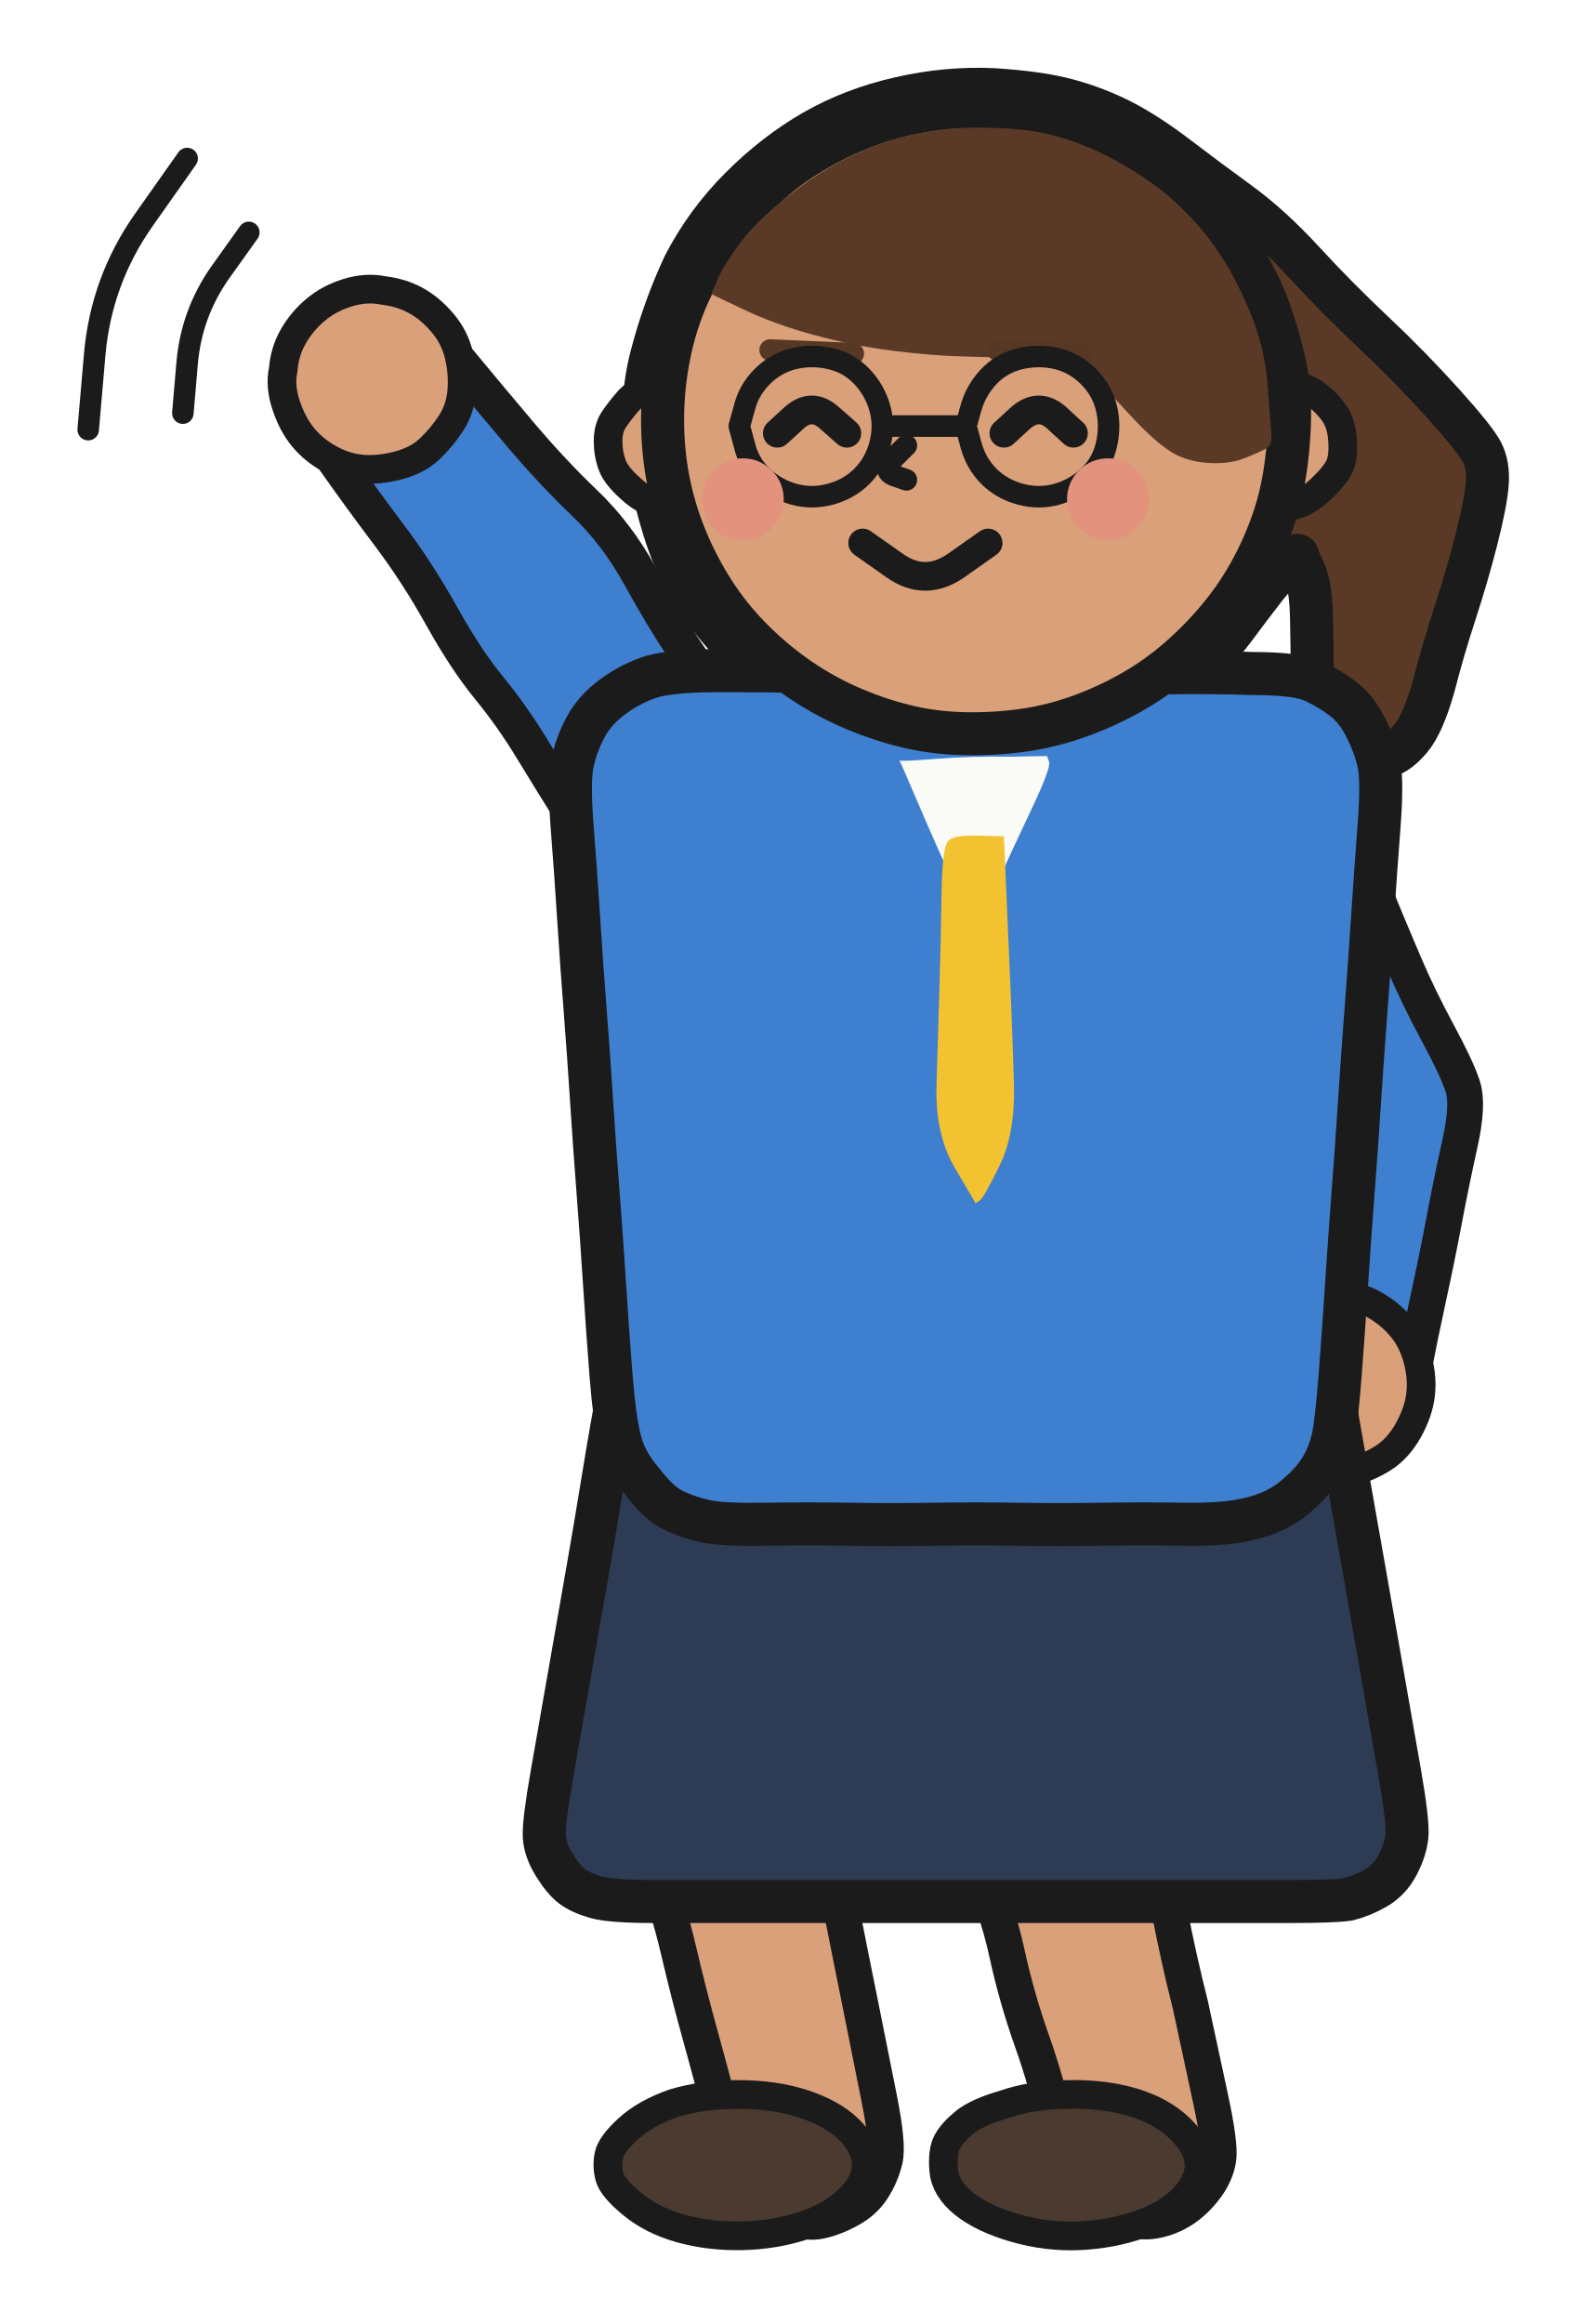
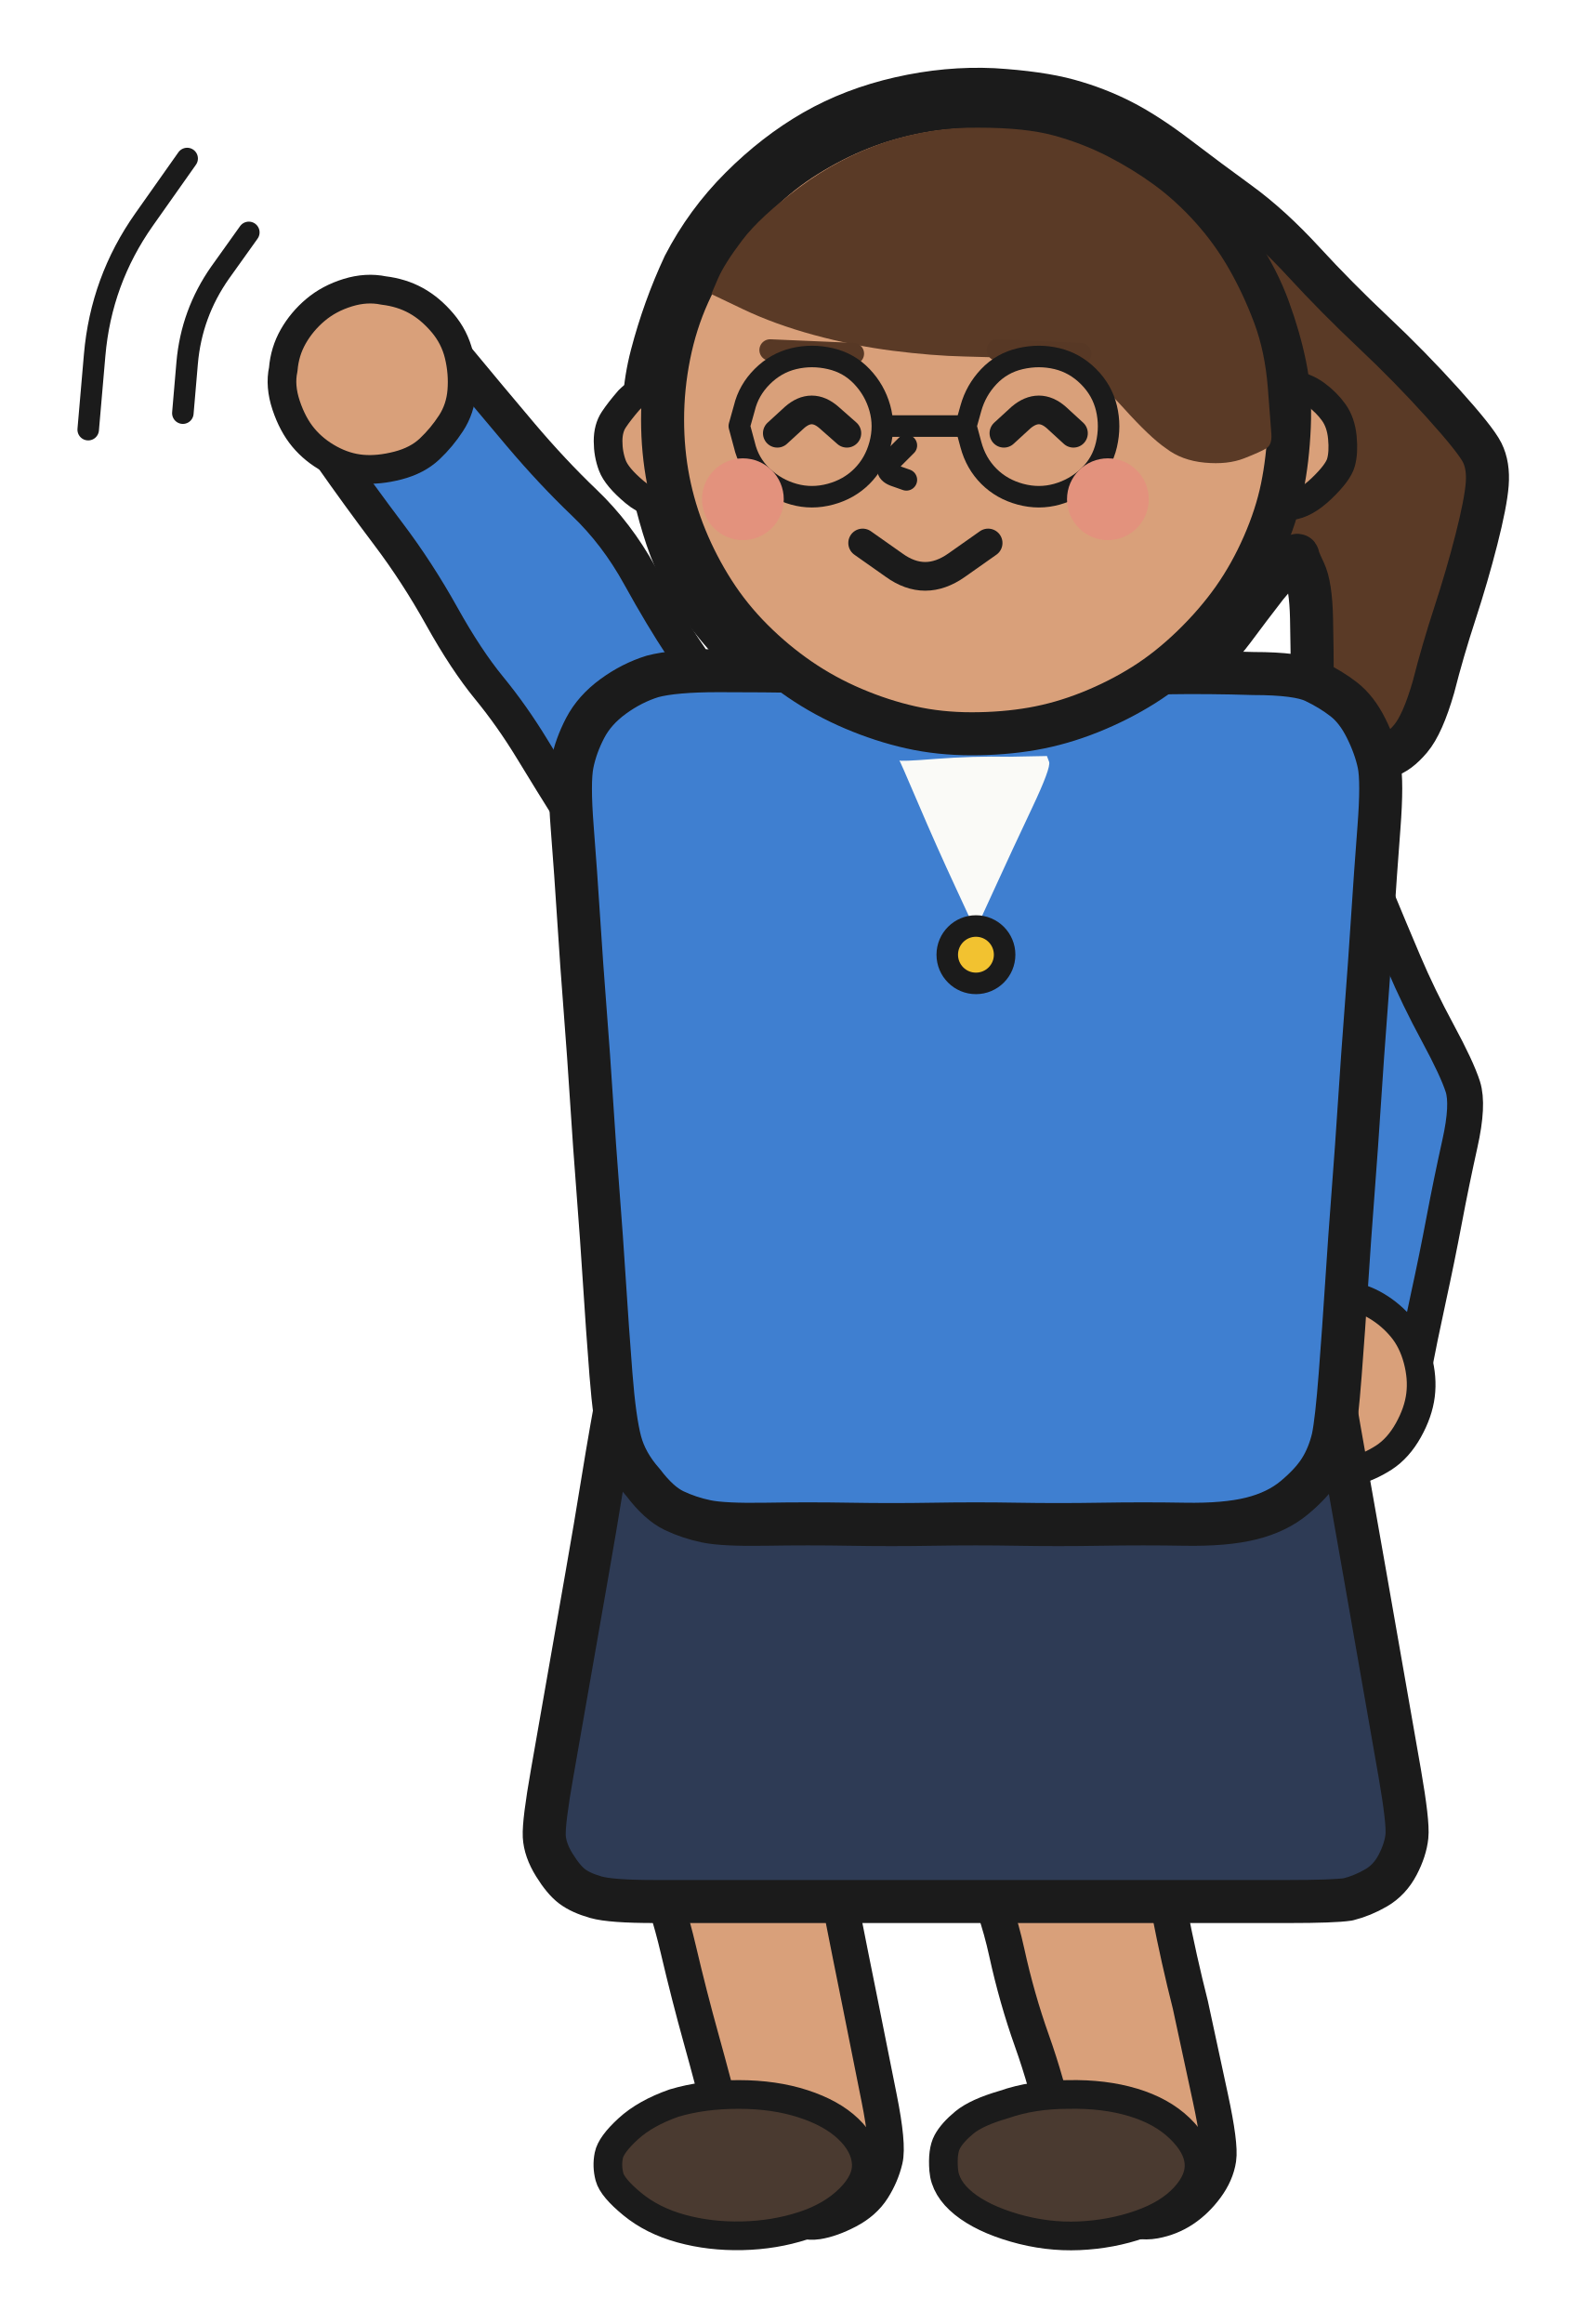
<svg xmlns="http://www.w3.org/2000/svg" viewBox="0 0 220 324" width="220" height="324">
  <g stroke="#1B1B1B" stroke-linecap="round" stroke-linejoin="round">
    <path d="M138.5 12.5Q145 12.9 149 14t7.5 2.9t7.7 5t8.6 6.4t9 8.2t9.7 9.8t9.7 9.9t5.5 6.9t.7 4.4t-1.5 7.7t-3 10.3t-3 10.3q-1.5 5.2 -3.2 7.2t-3.2 2.4t-3 .5t-3-.9t-2.4-1.9t-1.5-2.6t-.6-5.7t-.1-8.6t-1-6.5t-.9-2.2t-1 .5t-3.4 3.7q-2.4 3.1 -4.7 6.2t-6.7 6.6t-9.7 6t-11.5 3.6t-12.5 .4t-12.5-3.1t-11-6.2t-8.9-9t-6.1-11.2t-2.9-12.5t.8-13t4.5-12.5q3.1-6 7.9-10.8t10.2-7.9t12-4.6t13-1.2Z" fill="#5A3A26" stroke-width="6" />
    <path d="M175.5 104.7Q179 105 181 106.2t3.5 3t3.5 6.5t3.9 9.3t3.9 9.3t4.7 9.7t3.5 7.5t-.4 7.9t-2.2 10.7t-2.2 10.8t-2.2 10.7t-3.1 7.9q-1.9 2.4 -4.4 3.4t-4.5 .8t-3.8-.9t-3-2t-2.1-3t-1.2-3.8t.6-8.8t1.5-13.4t.4-10.8t-1.3-7.5t-3.2-8t-4.3-9q-2.2-4.5 -4.3-9t-2.7-6.5t-.1-5.3t2.5-6t5-4t6.5-1Z" fill="#3F7FD0" stroke-width="5" />
    <path d="M187.5 180.5Q190 180.9 192 182.1t3.5 3t2.2 4.4t.4 5t-1.7 4.9t-3.4 3.8t-4.5 2t-5 .1t-4.7-1.9t-3.5-3.4t-1.9-4.5t0-5q.5-2.5 1.8-4.5t3.6-3.5t4.2-1.9t4.5-.1Z" fill="#D9A07A" stroke-width="4" />
    <path d="M50 42.5Q53 42 56.3 43.5t7.6 6.7t8.7 10.4t8.9 9.5t7.7 10.1t6 10t5.7 8.3t5.7 8.3t3.7 6.7t.6 5t-1.4 5t-3 4q-1.7 1.5 -3.6 2.3t-4.4 .9t-4.5-.5t-4-2t-4.8-6t-5.5-8.9t-5.5-8.9t-6-8.5t-6.6-10t-7.4-11.4t-8-11t-4.6-8.5q-.6-3 .2-5.5t3-4.5t5.2-2.5Z" fill="#3F7FD0" stroke-width="5" />
    <path d="M53.5 40.5Q56 40.8 58 41.9t3.7 3.1t2.3 4.5t.4 5t-1.5 4.5t-3 3.6t-4.4 2.3t-5 .5t-4.5-1.4t-3.7-3t-2.4-4.5t-.4-5q.2-2.5 1.4-4.6t3.1-3.7t4.5-2.4t5-.3Z" fill="#D9A07A" stroke-width="4" />
    <path d="M159.5 177.5Q162 177.8 164 178.7t3.5 2.3t2.6 3.2t1.6 3.8t-.9 8.4t-2.6 12.7t-2.6 12.8t-2.6 12.7t-1.6 10.4t0 9.5t1.7 12t2.9 13q1.4 6.5 2.8 13t1.1 8.5t-1.7 3.9t-3.2 3.1t-4 1.6t-5-.7t-5-3.4t-3.6-8.7t-3.5-12.3t-3.5-12.3t-4-11.7t-2.6-8q-.3-2.5 .6-6t1.7-6.9t1.9-9.7t2.1-12.5t2-12.6t2.1-12.5t2.4-8.5t3.4-3.6t4.5-2.2t5-.5Z" fill="#D9A07A" stroke-width="5" />
    <path d="M149 292Q154 291.9 158 293.1t6.5 3.6t2.7 4.8t-2 4.8t-6.2 3.8t-8.5 1.6t-9-1.1t-7.1-3.4t-2.8-4.7t.5-3.9t2.4-2.7t5.5-2.5q4-1.4 9-1.4Z" fill="#4A3A30" stroke-width="4" />
    <path d="M115.5 177.5Q118 177.8 120 178.8t3.6 2.6t2.7 3.6t1.4 4t-1.1 8.2t-2.9 12.6t-2.9 12.4t-2.8 12.6t-1.9 10.2t-.2 9.5t1.5 12t2.6 13q1.3 6.5 2.6 13t.8 8.6t-1.7 4t-3.5 3.1t-4.2 1.5t-5-1t-4.7-3.4t-3.2-8.5t-3.3-12.5t-3.2-12.5t-3.8-12t-2.4-7.8q-.3-2 .7-5.5t1.9-7t2-9.7t2.3-12.6t2.3-12.4t2.2-12.6t2.7-8.5t3.5-3.7t4.5-2.1t5-.4Z" fill="#D9A07A" stroke-width="5" />
    <path d="M103 292Q108 292 112 293.3t6.3 3.5t2.5 4.7t-2.3 5t-6.5 3.8t-8.5 1.4t-8.5-1t-6.8-3.4t-3.2-3.8t-.1-3t2.7-3.7t6.4-3.6q4-1.2 9-1.2Z" fill="#4A3A30" stroke-width="4" />
    <path d="M168.8 164.7Q175 164.7 177.1 165.8t3.5 3.7t2.6 9.3t2.4 13.7t2.4 13.7t2.4 13.6t2.4 13.7t2.4 13.7t1 8.8t-1.3 4t-3 3.2t-3.9 1.6q-2 .3 -8.3 .3t-12.6 0t-12.7 0t-12.6 0t-12.6 0t-12.6 0t-12.7 0t-12.6 0t-8.2-.6t-3.3-1.5t-2.5-3t-1.4-4q-.1-2 1.1-8.8t2.4-13.7t2.4-13.7t2.3-13.6t2.4-13.7t2.4-13.7t2.7-9.3t2.9-3.5t3.5-1.3t8.2-.3t12.6 0t12.4 .1q6.3 0 12.6 0t12.4 .1t12.6 .1Z" fill="#2E3B55" stroke-width="6" />
    <path d="M174.8 93.9Q181 93.9 183.3 95t4.1 2.5t3.1 4t1.8 5t0 8.9t-.9 12.7t-.9 12.7t-.9 12.7t-.9 12.7t-.9 12.7t-.9 12.7t-1 8.9q-.6 2.5 -1.8 4.4t-3.6 3.9t-6 2.9t-9.3 .8t-11.7 0t-11.7 0t-11.6 0t-11.7 0t-11.7 0t-8.3-.4t-4.5-1.5t-4.3-3.9q-2.4-2.7 -3.2-5.7t-1.3-9.4t-.9-12.7t-.9-12.7t-.9-12.7t-.9-12.7t-.9-12.7t-.9-12.7t0-8.9t1.8-5t3.9-4.4t5.5-2.8q3-.8 9.2-.8t12.4 .1t12.5 .1t12.4 0t12.4 .1t12.5 0t12.4 .1Z" fill="#3F7FD0" stroke-width="6" />
    <path d="M140.8 105.5Q146 105.4 146 105.4t.3 .8t-2.4 6.5t-5.3 11.4t-2.6 5.6t-2.7-5.9t-5.3-11.9t-2.6-5.9t5.1-.2t10.3-.3Z" fill="#FAFAF7" stroke="none" data-noink="1" />
-     <path d="M136.5 116.5Q140 116.6 140 116.6t.3 6.9t.6 13.8t.5 13.8t-2 11.4t-2.8 4.9t-.6 .3t-2.8-4.8t-2.6-11.6t.4-13.3t.3-13.3t1-7.5q.7-.8 4.2-.7Z" fill="#F2C230" stroke="none" data-noink="1" />
+     <circle cx="136.1" cy="133.1" r="4" fill="#F2C230" stroke-width="3" />
    <path d="M180 53.6Q182 53.9 183.5 55t2.5 2.5t1.2 3.5t-.2 3.5t-2.7 3.6t-4.3 2.4t-3.5 0t-2.9-1.5t-2.3-2.5t-.9-4.5t1-4.5t2.3-2.4q1.3-1 2.8-1.4t3.5-.1Z" fill="#D9A07A" stroke-width="4" />
    <path d="M94 53.5Q96 53.7 97.5 54.5t2.6 2.1t1.6 2.9t.3 3.5t-1.1 3.5t-2.3 2.5t-4.5 1.3t-5.6-1.7t-3.1-3.7t-.6-3.4t.8-3t2.1-2.7q1.3-1.3 2.8-1.8t3.5-.5Z" fill="#D9A07A" stroke-width="4" />
    <path d="M136.5 14.9Q141 14.9 145 15.7t8 2.6t7.5 4t6.6 5.5t5.7 7.2t4.1 8t2.3 8t.6 8.5t-1 8.5t-2.6 8t-4.2 7.5t-5.7 6.6q-3.3 3.2 -6.8 5.4t-7.5 3.8t-8 2.3t-8.5 .7t-8.5-.9t-8-2.6t-7.5-4.1t-6.6-5.5t-5.4-6.7t-3.9-7.5t-2.4-8t-.8-8.5q0-4.5 .9-9t2.7-8.5t4.3-7.5t5.5-6.5t6.7-5.3t7.5-3.8t8-2.3t8.5-.7Z" fill="#D9A07A" stroke-width="6" />
    <path d="M136.5 17.8Q143 17.8 147 18.9t7.5 2.9t6.5 4t5.7 5.2t4.7 6.5t3.5 7.5t1.9 9t.5 6.5t-.7 2t-3.1 1.4t-5.5 .6t-5.4-2q-2.2-1.5 -5.9-5.6t-6.2-5.4t-7-1.5t-9-.3t-10-.8t-11-2.2t-9.9-3.6t-4.4-2.1t.9-2.1t3.4-5.4t8-7.4t12-6.3q6.5-2.1 13-2Z" fill="#5A3A26" stroke="none" data-noink="1" />
    <path d="M149.7 60.4L147.3 58.2Q144.9 56.1 142.4 58.2L140 60.4" fill="none" stroke-width="4" />
    <path d="M118.1 60.4L115.6 58.2Q113.2 56.1 110.8 58.2L108.4 60.4" fill="none" stroke-width="4" />
    <path d="M150.7 49.3L139.1 48.8" fill="none" stroke="#573825" stroke-width="3" />
    <path d="M119 49.3L107.4 48.8" fill="none" stroke="#573825" stroke-width="3" />
    <path d="M134.7 59.4L135.4 56.9Q136.1 54.4 137.9 52.5T142.3 50T147.4 50T151.8 52.5T154.3 56.9T154.3 62T151.8 66.4T147.4 68.9T142.3 68.9T137.9 66.4T135.4 62L134.7 59.4Z" fill="none" stroke-width="3" />
    <path d="M103.1 59.4L103.8 56.9Q104.4 54.4 106.3 52.5T110.7 50T115.8 50T120.2 52.5T122.7 56.9T122.7 62T120.2 66.4T115.8 68.9T110.7 68.9T106.3 66.4T103.8 62L103.1 59.4Z" fill="none" stroke-width="3" />
    <path d="M134.7 59.4L123.4 59.4" fill="none" stroke-width="3" />
    <path d="M126.4 62.1L124.7 63.8Q122.9 65.6 124.7 66.3L126.4 66.9" fill="none" stroke-width="3" />
    <circle cx="154.5" cy="69.6" r="5.7" fill="#E3927D" stroke="none" data-noink="1" />
    <circle cx="103.6" cy="69.6" r="5.7" fill="#E3927D" stroke="none" data-noink="1" />
    <path d="M137.8 75.7L133.4 78.8Q129 81.9 124.7 78.8L120.3 75.7" fill="none" stroke-width="4" />
    <path d="M25.5 57.6L26.1 50.6Q26.7 43.7 30.7 38L34.7 32.4" fill="none" stroke-width="3" />
    <path d="M12.3 59.9L13.2 49.5Q14.1 39.1 20.1 30.6L26.1 22.1" fill="none" stroke-width="3" />
  </g>
</svg>
